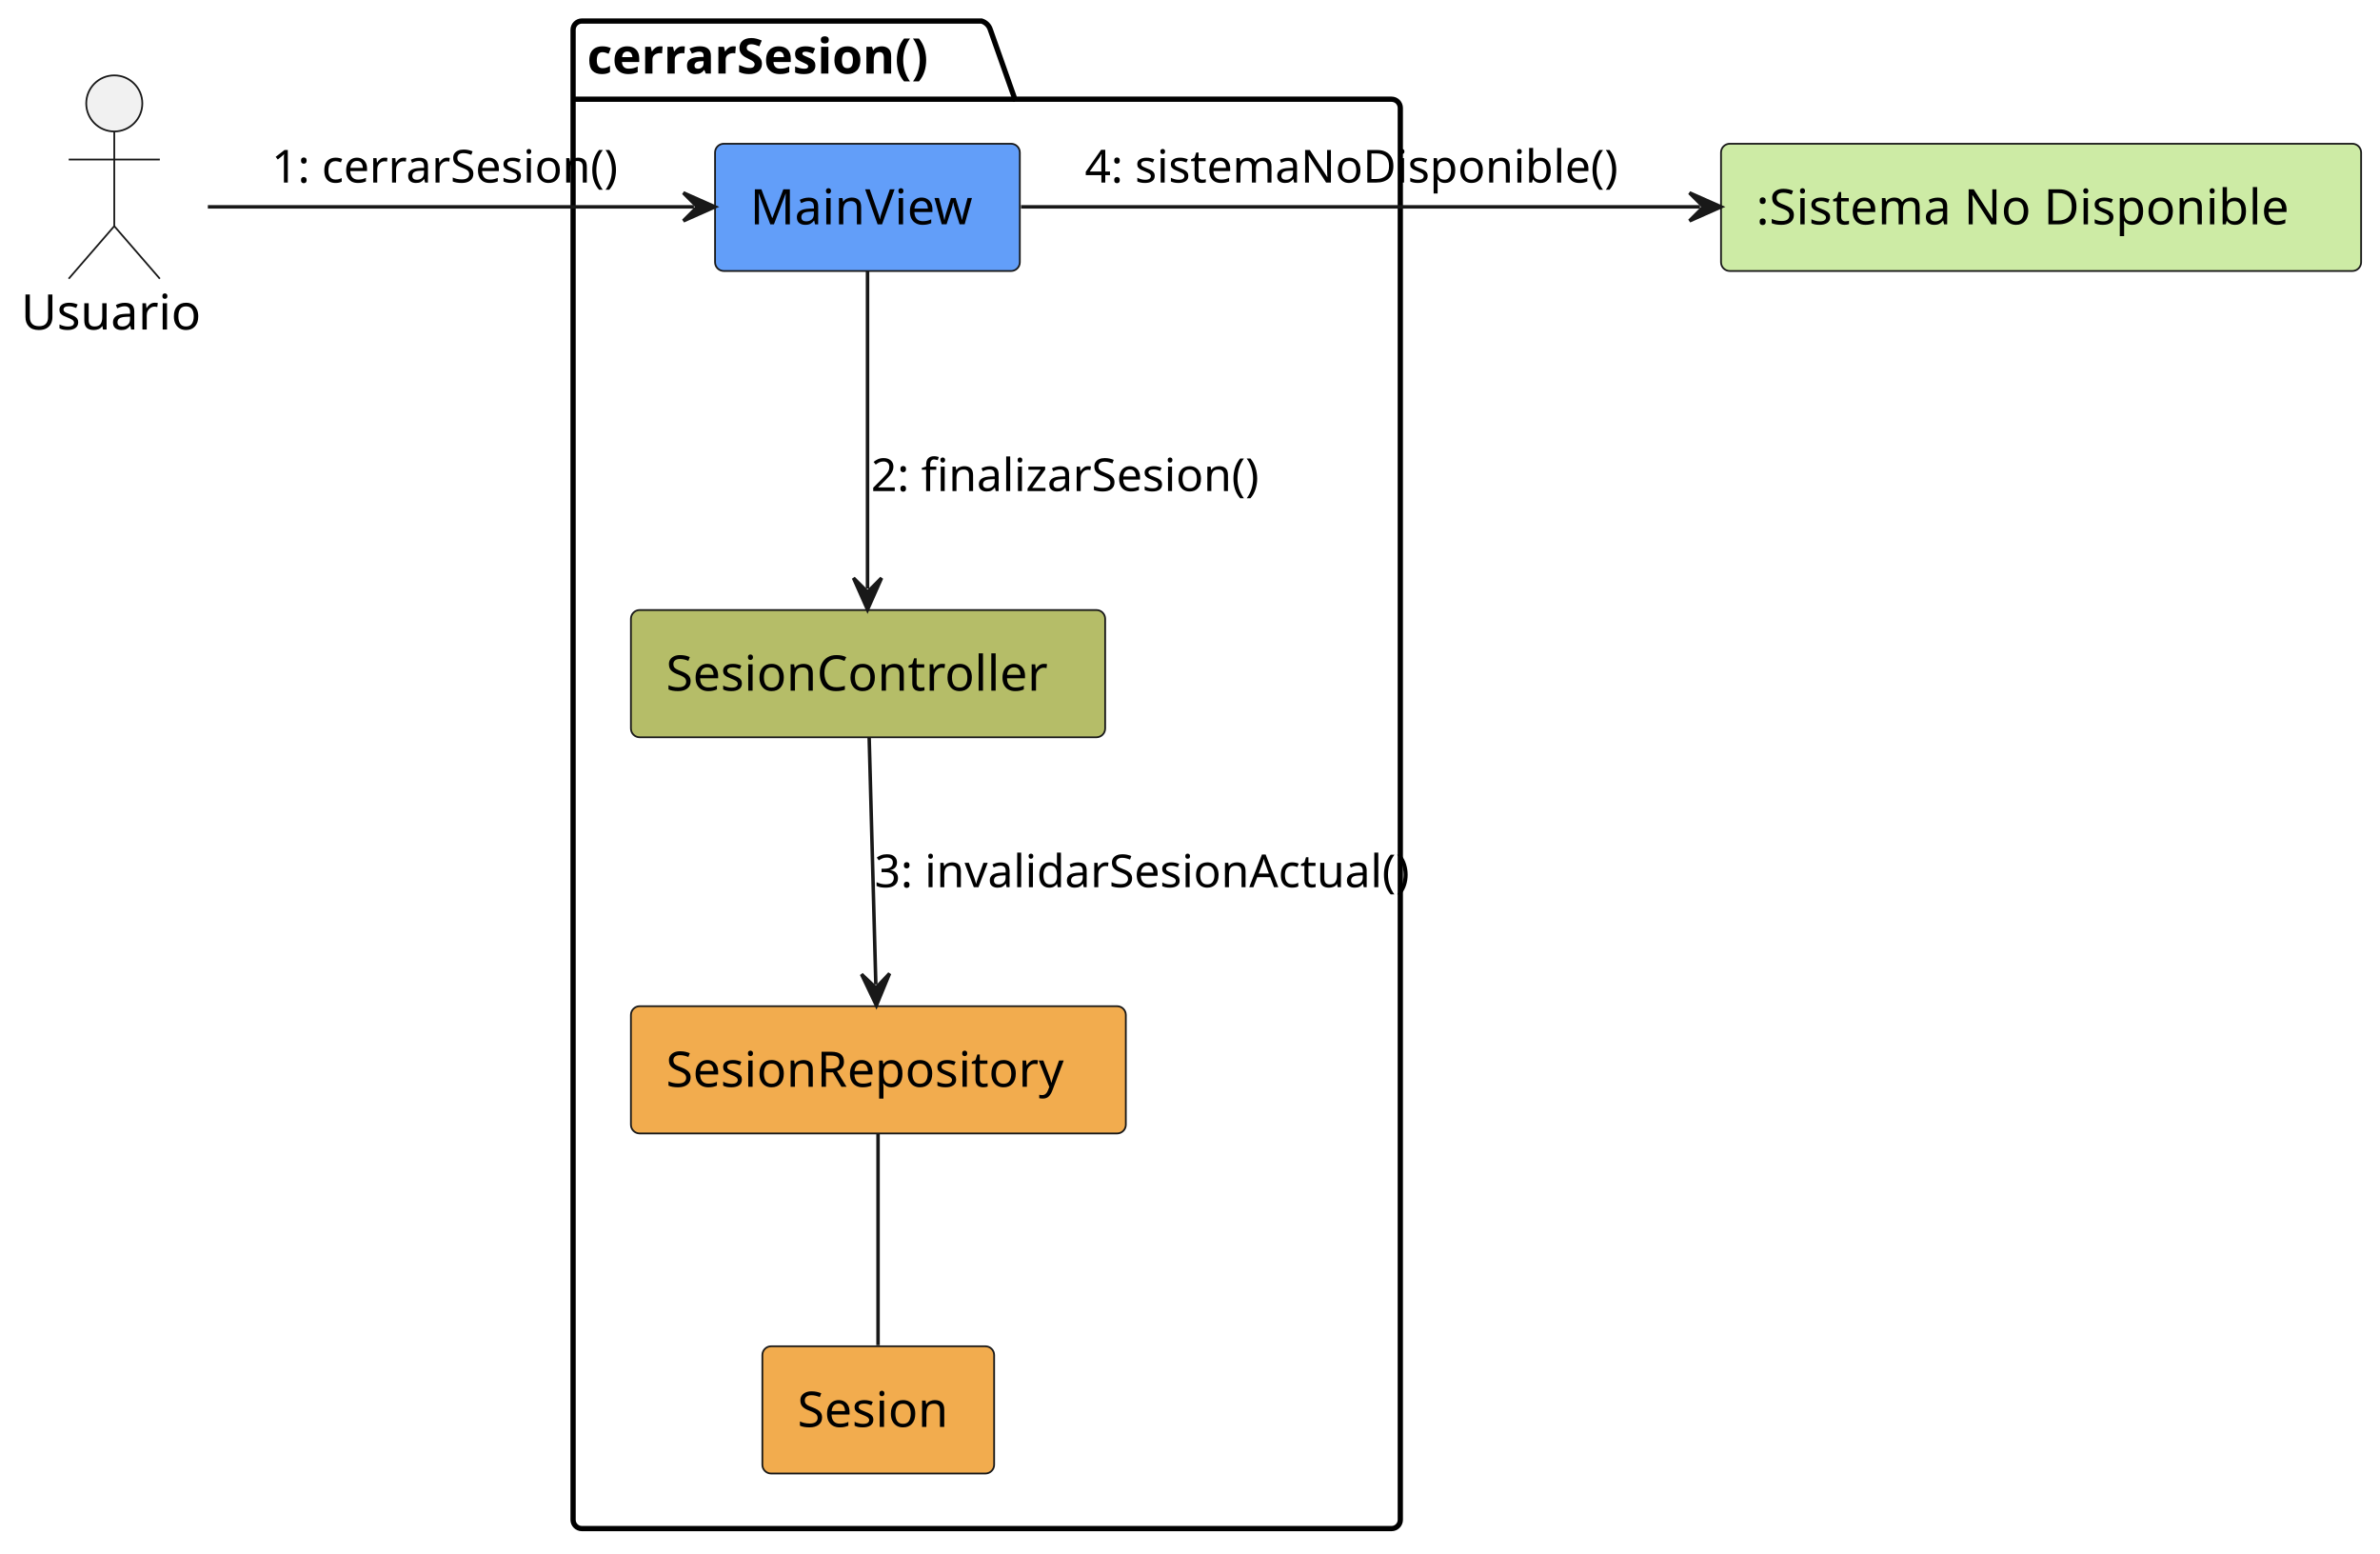
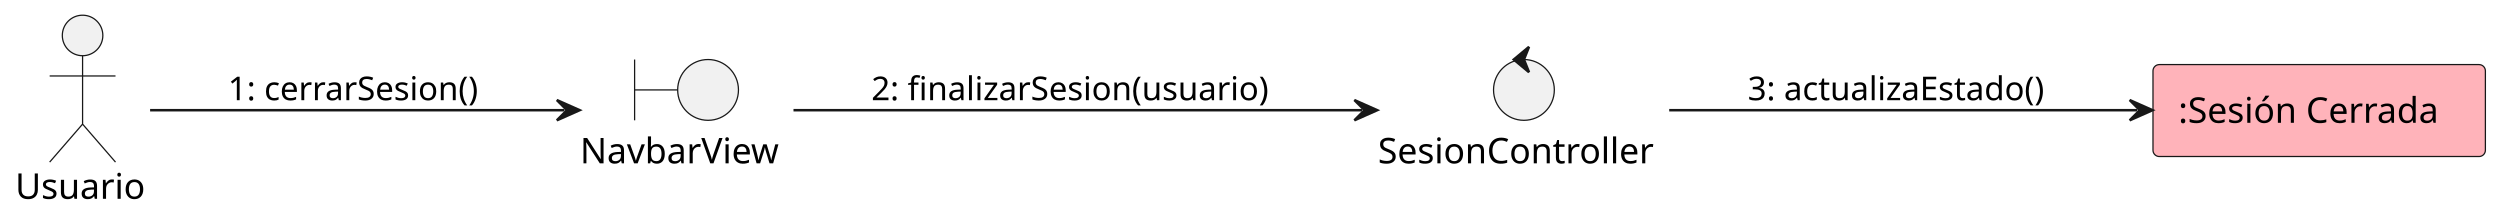
- <svg xmlns="http://www.w3.org/2000/svg" contentStyleType="text/css" data-diagram-type="DESCRIPTION" height="443px" preserveAspectRatio="none" style="width:679px;height:443px;background:#FFFFFF;" version="1.1" viewBox="0 0 679 443" width="679px" zoomAndPan="magnify">
+ <svg xmlns="http://www.w3.org/2000/svg" contentStyleType="text/css" data-diagram-type="DESCRIPTION" height="86px" preserveAspectRatio="none" style="width:987px;height:86px;background:#FFFFFF;" version="1.1" viewBox="0 0 987 86" width="987px" zoomAndPan="magnify">
  <defs />
  <g>
-     <g class="cluster" data-qualified-name="cerrarSesion" data-source-line="4" id="ent0003">
-       <path d="M166,6 L280.046,6 A3.75,3.75 0 0 1 282.546,8.5 L289.546,28.297 L397,28.297 A2.5,2.5 0 0 1 399.5,30.797 L399.5,433.5 A2.5,2.5 0 0 1 397,436 L166,436 A2.5,2.5 0 0 1 163.5,433.5 L163.5,8.5 A2.5,2.5 0 0 1 166,6" fill="none" style="stroke:#000000;stroke-width:1.5;" />
-       <line style="stroke:#000000;stroke-width:1.5;" x1="163.5" x2="289.546" y1="28.297" y2="28.297" />
-       <text fill="#000000" font-family="sans-serif" font-size="14" font-weight="bold" lengthAdjust="spacing" textLength="113.046" x="167.5" y="20.995">cerrarSesion()</text>
+     <g class="entity" data-qualified-name="Usuario" data-source-line="4" id="ent0002">
+       <ellipse cx="32.602" cy="14" fill="#F1F1F1" rx="8" ry="8" style="stroke:#181818;stroke-width:0.5;" />
+       <path d="M32.602,22 L32.602,49 M19.602,30 L45.602,30 M32.602,49 L19.602,64 M32.602,49 L45.602,64" fill="none" style="stroke:#181818;stroke-width:0.5;" />
+       <text fill="#000000" font-family="sans-serif" font-size="14" lengthAdjust="spacing" textLength="53.204" x="6" y="78.495">Usuario</text>
    </g>
-     <g class="entity" data-qualified-name="cerrarSesion.MainView" data-source-line="5" id="ent0004">
-       <rect fill="#629EF9" height="36.297" rx="2.5" ry="2.5" style="stroke:#181818;stroke-width:0.5;" width="86.951" x="204" y="41" />
-       <text fill="#000000" font-family="sans-serif" font-size="14" lengthAdjust="spacing" textLength="66.951" x="214" y="63.995">MainView</text>
+     <g class="entity" data-qualified-name="NavbarView" data-source-line="5" id="ent0003">
+       <path d="M250.544,23.5 L250.544,47.5 M250.544,35.5 L267.544,35.5" fill="none" style="stroke:#181818;stroke-width:0.5;" />
+       <ellipse cx="279.544" cy="35.5" fill="#F1F1F1" rx="12" ry="12" style="stroke:#181818;stroke-width:0.5;" />
+       <text fill="#000000" font-family="sans-serif" font-size="14" lengthAdjust="spacing" textLength="84.089" x="229" y="64.495">NavbarView</text>
    </g>
-     <g class="entity" data-qualified-name="cerrarSesion.SesionController" data-source-line="6" id="ent0005">
-       <rect fill="#B5BD68" height="36.297" rx="2.5" ry="2.5" style="stroke:#181818;stroke-width:0.5;" width="135.295" x="180" y="174" />
-       <text fill="#000000" font-family="sans-serif" font-size="14" lengthAdjust="spacing" textLength="115.295" x="190" y="196.995">SesionController</text>
+     <g class="entity" data-qualified-name="SesionController" data-source-line="6" id="ent0004">
+       <ellipse cx="601.648" cy="35.5" fill="#F1F1F1" rx="12" ry="12" style="stroke:#181818;stroke-width:0.5;" />
+       <polygon fill="#181818" points="597.648,23.5,603.648,18.5,601.648,23.5,603.648,28.5,597.648,23.5" style="stroke:#181818;stroke-width:1;" />
+       <text fill="#000000" font-family="sans-serif" font-size="14" lengthAdjust="spacing" textLength="115.295" x="544" y="64.495">SesionController</text>
    </g>
-     <g class="entity" data-qualified-name="cerrarSesion.SesionRepository" data-source-line="7" id="ent0006">
-       <rect fill="#F2AC4E" height="36.297" rx="2.5" ry="2.5" style="stroke:#181818;stroke-width:0.5;" width="141.194" x="180" y="287" />
-       <text fill="#000000" font-family="sans-serif" font-size="14" lengthAdjust="spacing" textLength="121.194" x="190" y="309.995">SesionRepository</text>
+     <g class="entity" data-qualified-name="SesionCerrada" data-source-line="7" id="ent0005">
+       <rect fill="#FFB3BA" height="36.297" rx="2.5" ry="2.5" style="stroke:#181818;stroke-width:0.5;" width="131.234" x="850" y="25.5" />
+       <text fill="#000000" font-family="sans-serif" font-size="14" lengthAdjust="spacing" textLength="111.234" x="860" y="48.495">:Sesión Cerrada</text>
    </g>
-     <g class="entity" data-qualified-name="cerrarSesion.Sesion" data-source-line="8" id="ent0007">
-       <rect fill="#F2AC4E" height="36.297" rx="2.5" ry="2.5" style="stroke:#181818;stroke-width:0.5;" width="66.122" x="217.5" y="384" />
-       <text fill="#000000" font-family="sans-serif" font-size="14" lengthAdjust="spacing" textLength="46.122" x="227.5" y="406.995">Sesion</text>
+     <g class="link" data-entity-1="ent0002" data-entity-2="ent0003" data-link-type="dependency" data-source-line="9" id="lnk6">
+       <path d="M59.26,43.5 C100.08,43.5 174.01,43.5 222.84,43.5" fill="none" id="Usuario-to-NavbarView" style="stroke:#181818;stroke-width:1;" />
+       <polygon fill="#181818" points="228.84,43.5,219.84,39.5,223.84,43.5,219.84,47.5,228.84,43.5" style="stroke:#181818;stroke-width:1;" />
+       <text fill="#000000" font-family="sans-serif" font-size="13" lengthAdjust="spacing" textLength="108.9" x="90" y="39.567">1: cerrarSesion()</text>
    </g>
-     <g class="entity" data-qualified-name="Usuario" data-source-line="3" id="ent0002">
-       <ellipse cx="32.602" cy="29.5" fill="#F1F1F1" rx="8" ry="8" style="stroke:#181818;stroke-width:0.5;" />
-       <path d="M32.602,37.5 L32.602,64.5 M19.602,45.5 L45.602,45.5 M32.602,64.5 L19.602,79.5 M32.602,64.5 L45.602,79.5" fill="none" style="stroke:#181818;stroke-width:0.5;" />
-       <text fill="#000000" font-family="sans-serif" font-size="14" lengthAdjust="spacing" textLength="53.204" x="6" y="93.995">Usuario</text>
+     <g class="link" data-entity-1="ent0003" data-entity-2="ent0004" data-link-type="dependency" data-source-line="10" id="lnk7">
+       <path d="M313.27,43.5 C371.52,43.5 472.04,43.5 537.71,43.5" fill="none" id="NavbarView-to-SesionController" style="stroke:#181818;stroke-width:1;" />
+       <polygon fill="#181818" points="543.71,43.5,534.71,39.5,538.71,43.5,534.71,47.5,543.71,43.5" style="stroke:#181818;stroke-width:1;" />
+       <text fill="#000000" font-family="sans-serif" font-size="13" lengthAdjust="spacing" textLength="169.635" x="344" y="39.567">2: finalizarSesion(usuario)</text>
    </g>
-     <g class="entity" data-qualified-name="SistemaNoDisponible" data-source-line="10" id="ent0008">
-       <rect fill="#CDEBA5" height="36.297" rx="2.5" ry="2.5" style="stroke:#181818;stroke-width:0.5;" width="182.613" x="491" y="41" />
-       <text fill="#000000" font-family="sans-serif" font-size="14" lengthAdjust="spacing" textLength="162.613" x="501" y="63.995">:Sistema No Disponible</text>
-     </g>
-     <g class="link" data-entity-1="ent0002" data-entity-2="ent0004" data-link-type="dependency" data-source-line="12" id="lnk9">
-       <path d="M59.3,59 C95.54,59 154.64,59 197.96,59" fill="none" id="Usuario-to-MainView" style="stroke:#181818;stroke-width:1;" />
-       <polygon fill="#181818" points="203.96,59,194.96,55,198.96,59,194.96,63,203.96,59" style="stroke:#181818;stroke-width:1;" />
-       <text fill="#000000" font-family="sans-serif" font-size="13" lengthAdjust="spacing" textLength="108.9" x="77.5" y="52.067">1: cerrarSesion()</text>
-     </g>
-     <g class="link" data-entity-1="ent0004" data-entity-2="ent0005" data-link-type="dependency" data-source-line="14" id="lnk10">
-       <path d="M247.5,77.13 C247.5,102.23 247.5,142.76 247.5,167.87" fill="none" id="MainView-to-SesionController" style="stroke:#181818;stroke-width:1;" />
-       <polygon fill="#181818" points="247.5,173.87,251.5,164.87,247.5,168.87,243.5,164.87,247.5,173.87" style="stroke:#181818;stroke-width:1;" />
-       <text fill="#000000" font-family="sans-serif" font-size="13" lengthAdjust="spacing" textLength="121.507" x="248.5" y="140.067">2: finalizarSesion()</text>
-     </g>
-     <g class="link" data-entity-1="ent0005" data-entity-2="ent0006" data-link-type="dependency" data-source-line="16" id="lnk11">
-       <path d="M247.97,210.34 C248.53,231.2 249.309,259.982 249.869,280.782" fill="none" id="SesionController-to-SesionRepository" style="stroke:#181818;stroke-width:1;" />
-       <polygon fill="#181818" points="250.03,286.78,253.786,277.676,249.895,281.782,245.789,277.891,250.03,286.78" style="stroke:#181818;stroke-width:1;" />
-       <text fill="#000000" font-family="sans-serif" font-size="13" lengthAdjust="spacing" textLength="167.007" x="249.5" y="253.067">3: invalidarSesionActual()</text>
-     </g>
-     <g class="link" data-entity-1="ent0006" data-entity-2="ent0007" data-link-type="association" data-source-line="18" id="lnk12">
-       <path d="M250.5,323.42 C250.5,340.57 250.5,366.58 250.5,383.69" fill="none" id="SesionRepository-Sesion" style="stroke:#181818;stroke-width:1;" />
-     </g>
-     <g class="link" data-entity-1="ent0004" data-entity-2="ent0008" data-link-type="dependency" data-source-line="20" id="lnk13">
-       <path d="M291.3,59 C341.75,59 420.05,59 485,59" fill="none" id="MainView-to-SistemaNoDisponible" style="stroke:#181818;stroke-width:1;" />
-       <polygon fill="#181818" points="491,59,482,55,486,59,482,63,491,59" style="stroke:#181818;stroke-width:1;" />
-       <text fill="#000000" font-family="sans-serif" font-size="13" lengthAdjust="spacing" textLength="163.801" x="309.5" y="52.067">4: sistemaNoDisponible()</text>
+     <g class="link" data-entity-1="ent0004" data-entity-2="ent0005" data-link-type="dependency" data-source-line="11" id="lnk8">
+       <path d="M659,43.5 C712.74,43.5 787.5,43.5 843.8,43.5" fill="none" id="SesionController-to-SesionCerrada" style="stroke:#181818;stroke-width:1;" />
+       <polygon fill="#181818" points="849.8,43.5,840.8,39.5,844.8,43.5,840.8,47.5,849.8,43.5" style="stroke:#181818;stroke-width:1;" />
+       <text fill="#000000" font-family="sans-serif" font-size="13" lengthAdjust="spacing" textLength="129.613" x="690" y="39.567">3: actualizaEstado()</text>
    </g>
  </g>
</svg>
